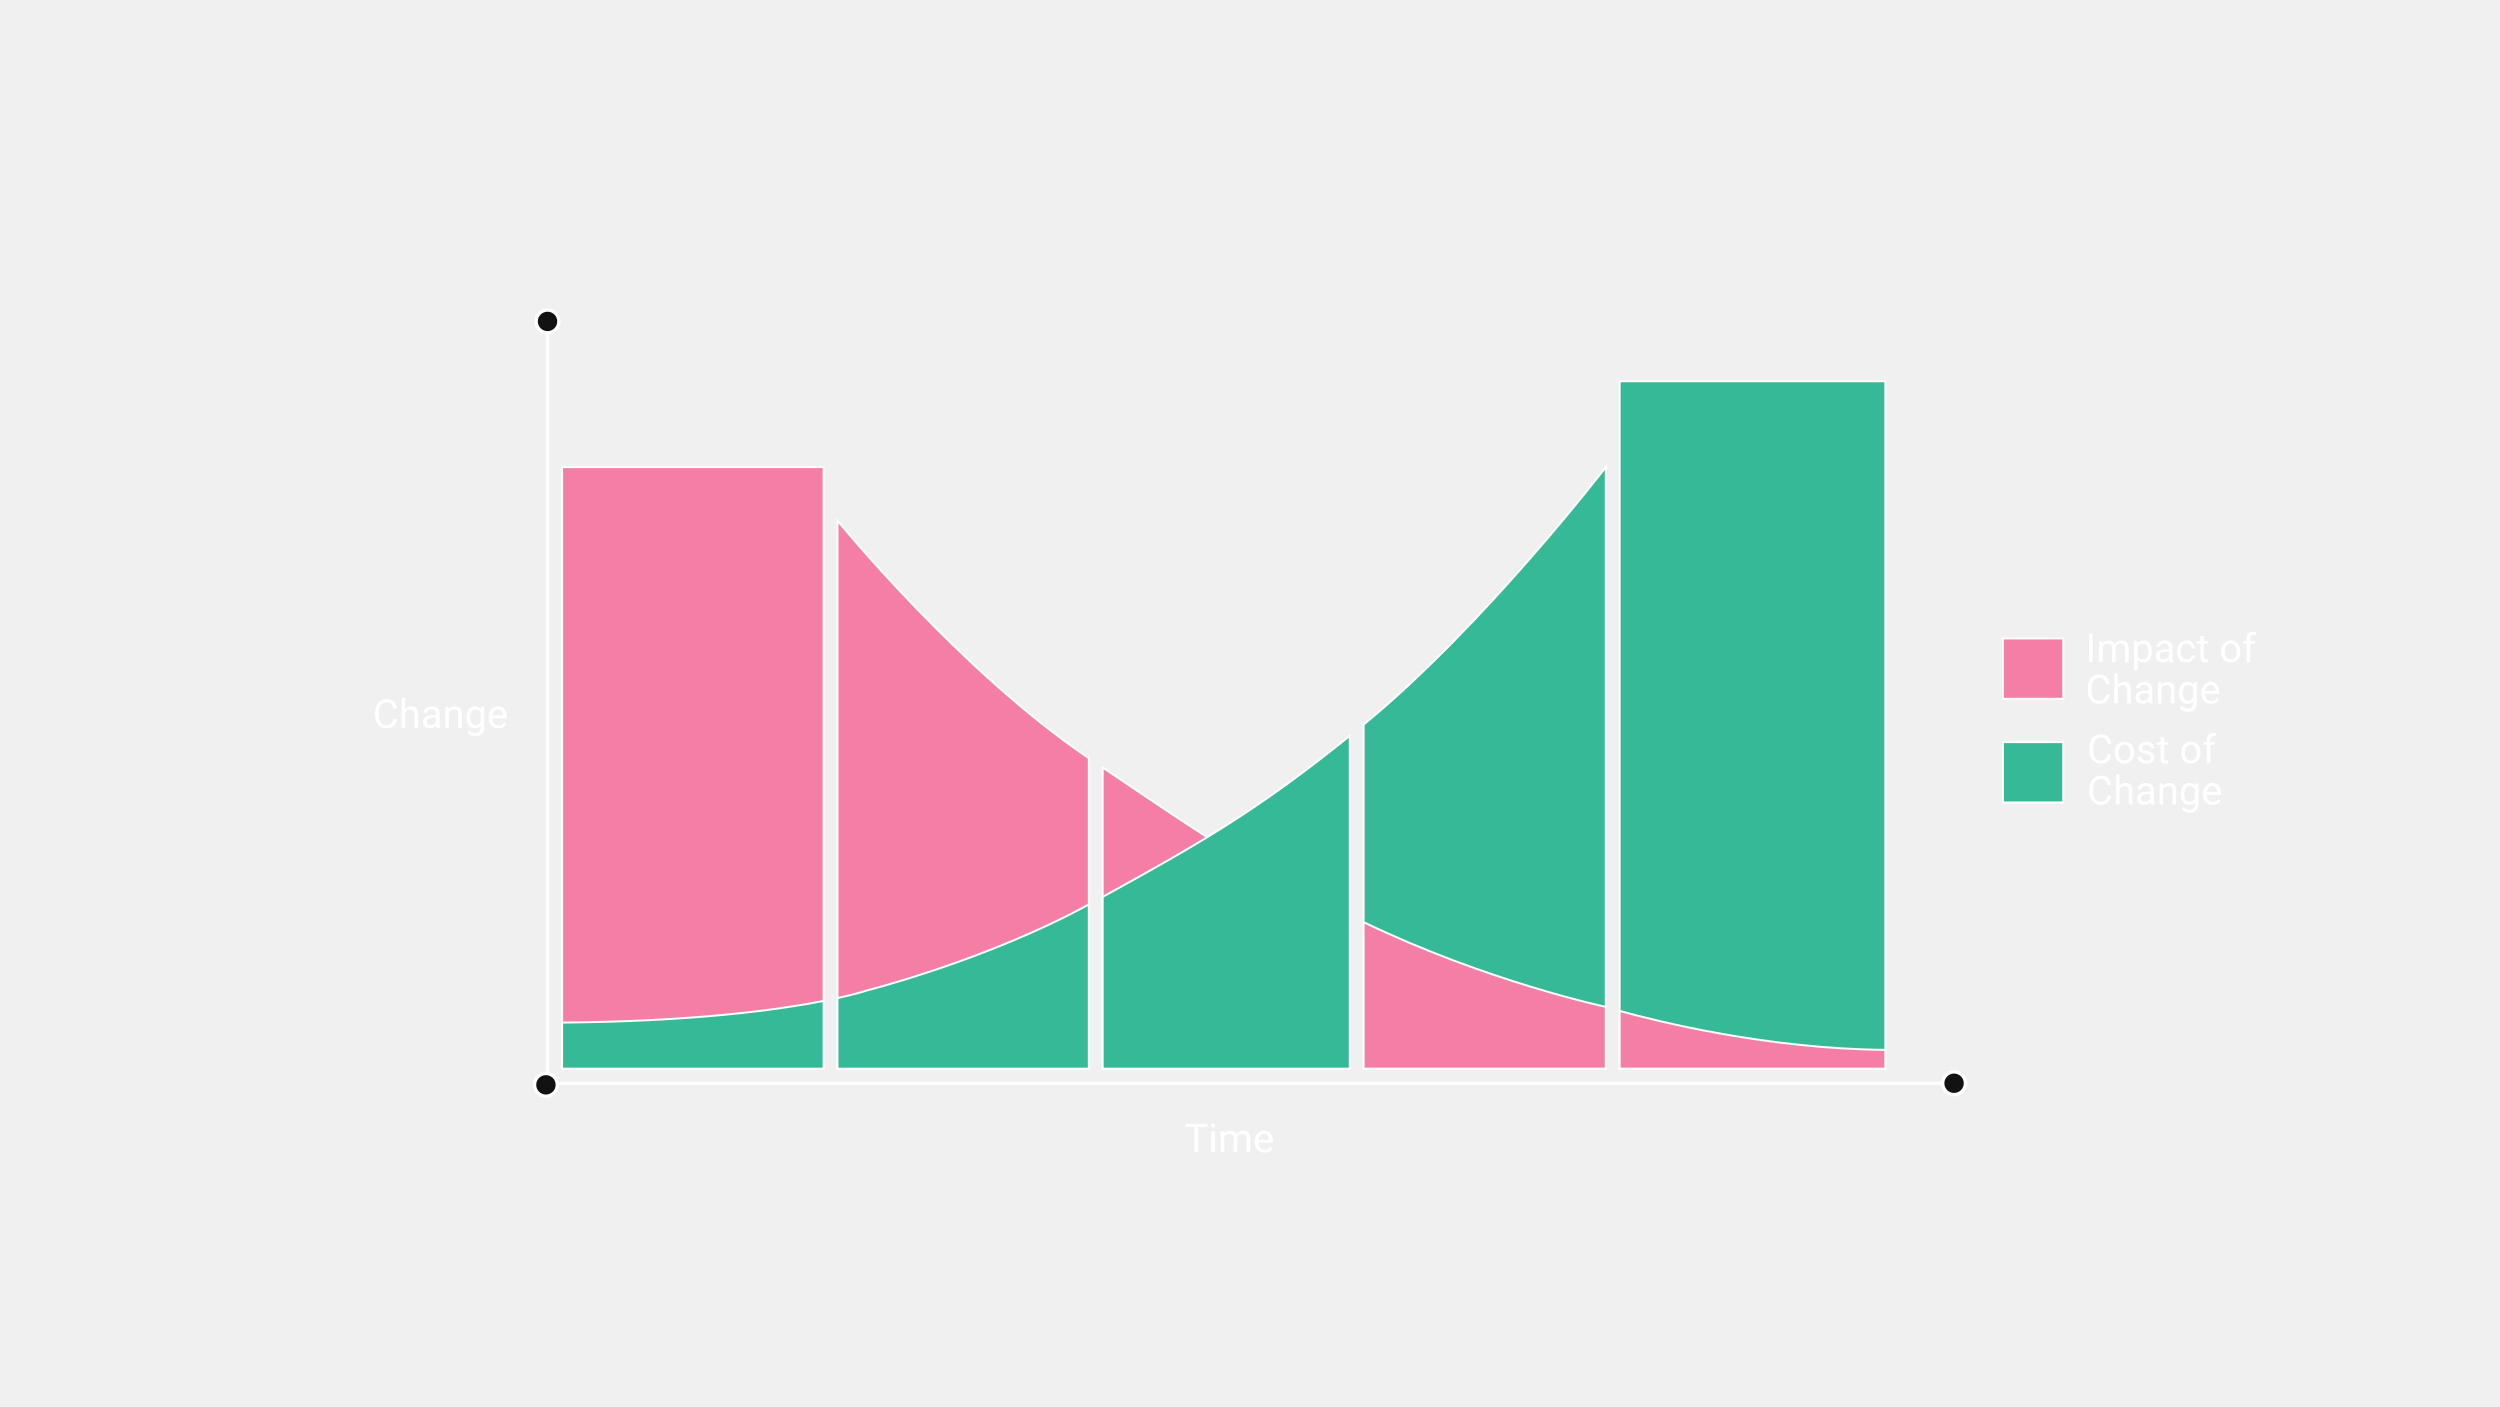
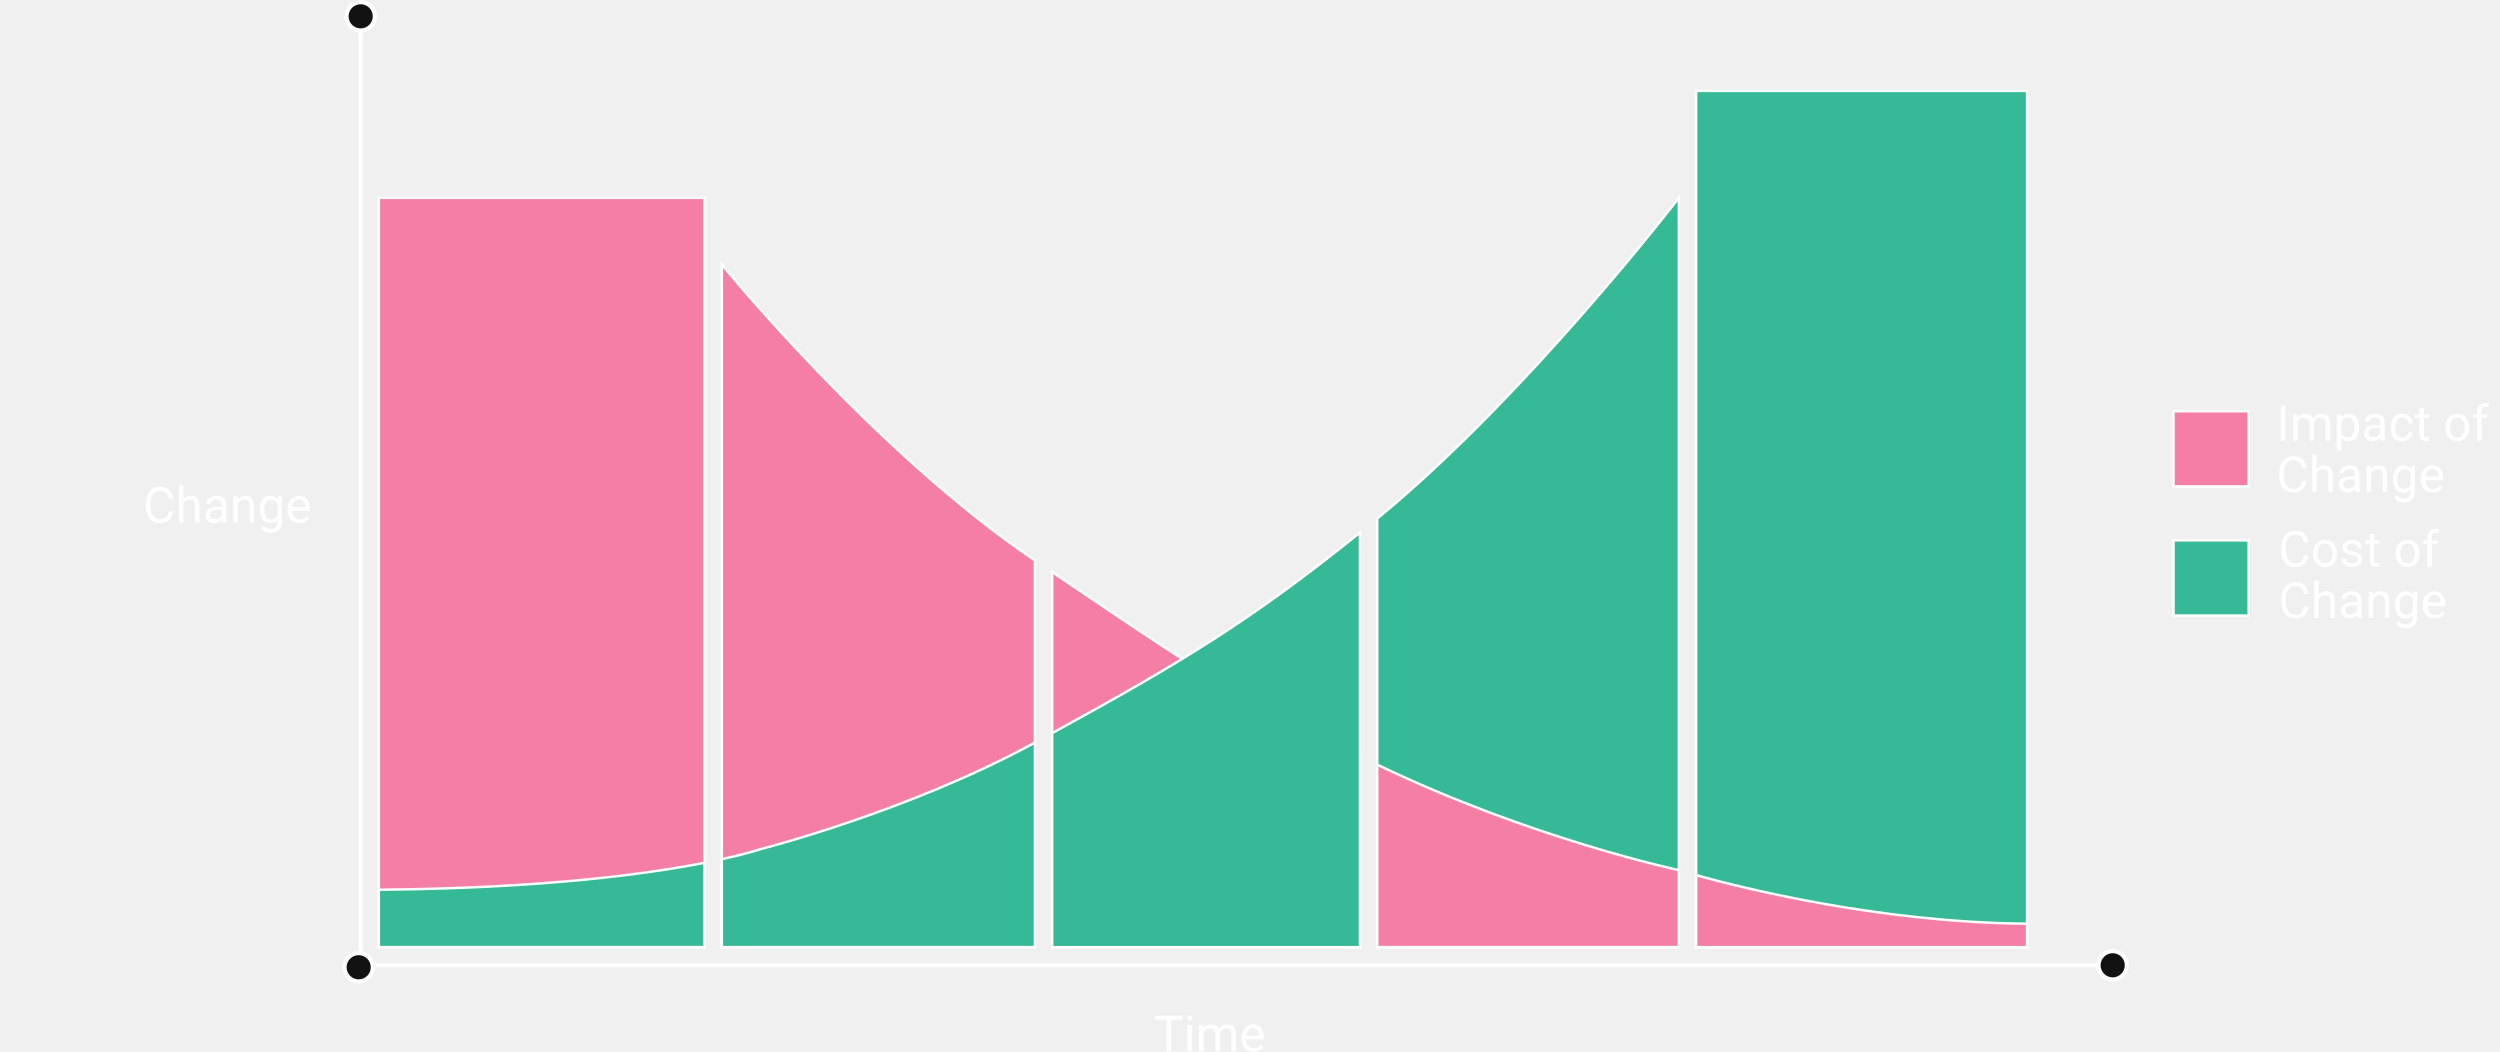
- <svg xmlns="http://www.w3.org/2000/svg" width="1920" height="1080" viewBox="0 0 508 285.75" version="1.1" id="svg5" xml:space="preserve">
+ <svg xmlns="http://www.w3.org/2000/svg" width="1541.409" height="648.448" viewBox="0 0 407.831 171.569" version="1.1" id="svg5" xml:space="preserve">
  <defs id="defs2" />
-   <g id="layer1" transform="translate(-34.1571,-35.09942)">
+   <g id="layer1" transform="translate(-110.3898,-97.7462)">
    <g id="g1" transform="matrix(2.298793,0,0,2.298793,14.55496,3.819703)">
-       <text xml:space="preserve" style="font-style:normal;font-weight:normal;font-size:3.528px;line-height:1;font-family:sans-serif;fill:#ffffff;fill-opacity:1;stroke:none;stroke-width:0.265" x="192.872" y="72.133" id="text815-2-1">
-         <tspan id="tspan813-6-8" style="font-style:normal;font-variant:normal;font-weight:normal;font-stretch:normal;font-size:3.528px;line-height:1;font-family:Roboto;-inkscape-font-specification:Roboto;fill:#ffffff;fill-opacity:1;stroke-width:0.265" x="192.872" y="72.133">Impact of</tspan>
-         <tspan style="font-style:normal;font-variant:normal;font-weight:normal;font-stretch:normal;font-size:3.528px;line-height:1;font-family:Roboto;-inkscape-font-specification:Roboto;fill:#ffffff;fill-opacity:1;stroke-width:0.265" x="192.872" y="75.784" id="tspan1">Change</tspan>
+       <text xml:space="preserve" style="font-style:normal;font-weight:normal;font-size:3.528px;line-height:1;font-family:sans-serif;fill:#ffffff;fill-opacity:1;stroke:none;stroke-width:0.265" x="203.231" y="72.133" id="text815-2-1">
+         <tspan id="tspan813-6-8" style="font-style:normal;font-variant:normal;font-weight:normal;font-stretch:normal;font-size:3.528px;line-height:1;font-family:Roboto;-inkscape-font-specification:Roboto;fill:#ffffff;fill-opacity:1;stroke-width:0.265" x="203.231" y="72.133">Impact of</tspan>
+         <tspan style="font-style:normal;font-variant:normal;font-weight:normal;font-stretch:normal;font-size:3.528px;line-height:1;font-family:Roboto;-inkscape-font-specification:Roboto;fill:#ffffff;fill-opacity:1;stroke-width:0.265" x="203.231" y="75.784" id="tspan1">Change</tspan>
      </text>
-       <text xml:space="preserve" style="font-style:normal;font-weight:normal;font-size:3.528px;line-height:1.25;font-family:sans-serif;fill:#ffffff;fill-opacity:1;stroke:none;stroke-width:0.265" x="113.222" y="115.459" id="text815-2">
-         <tspan id="tspan813-6" style="font-style:normal;font-variant:normal;font-weight:normal;font-stretch:normal;font-size:3.528px;font-family:Roboto;-inkscape-font-specification:Roboto;fill:#ffffff;fill-opacity:1;stroke-width:0.265" x="113.222" y="115.459">Time</tspan>
+       <text xml:space="preserve" style="font-style:normal;font-weight:normal;font-size:3.528px;line-height:1.25;font-family:sans-serif;fill:#ffffff;fill-opacity:1;stroke:none;stroke-width:0.265" x="123.581" y="115.459" id="text815-2">
+         <tspan id="tspan813-6" style="font-style:normal;font-variant:normal;font-weight:normal;font-stretch:normal;font-size:3.528px;font-family:Roboto;-inkscape-font-specification:Roboto;fill:#ffffff;fill-opacity:1;stroke-width:0.265" x="123.581" y="115.459">Time</tspan>
      </text>
-       <path style="fill:none;stroke:#ffffff;stroke-width:0.282;stroke-linecap:butt;stroke-linejoin:miter;stroke-dasharray:none;stroke-opacity:1" d="M 56.925,42.018 V 109.36 H 181.256" id="path374" />
-       <rect style="fill:#f47ea6;fill-opacity:1;stroke:#fefefe;stroke-width:0.176;stroke-linecap:round;stroke-miterlimit:10;stroke-dasharray:none;stroke-opacity:1" id="rect576" width="23.116" height="53.173" x="58.213" y="54.899" />
-       <rect style="fill:#35b996;fill-opacity:1;stroke:#fefefe;stroke-width:0.176;stroke-linecap:round;stroke-miterlimit:10;stroke-dasharray:none;stroke-opacity:1" id="rect598-7" width="23.486" height="60.763" x="151.694" y="47.309" />
-       <rect style="fill:#f47ea6;fill-opacity:1;stroke:#ffffff;stroke-width:0.176;stroke-linecap:round;stroke-miterlimit:10;stroke-dasharray:none;stroke-opacity:1" id="rect743" width="5.334" height="5.334" x="185.573" y="70.042" />
-       <rect style="fill:#35b996;fill-opacity:1;stroke:#ffffff;stroke-width:0.176;stroke-linecap:round;stroke-miterlimit:10;stroke-dasharray:none;stroke-opacity:1" id="rect759" width="5.334" height="5.334" x="185.573" y="79.208" />
-       <text xml:space="preserve" style="font-style:normal;font-weight:normal;font-size:3.528px;line-height:1.25;font-family:sans-serif;fill:#ffffff;fill-opacity:1;stroke:none;stroke-width:0.265" x="41.484" y="77.951" id="text815">
-         <tspan id="tspan813" style="font-style:normal;font-variant:normal;font-weight:normal;font-stretch:normal;font-size:3.528px;font-family:Roboto;-inkscape-font-specification:Roboto;fill:#ffffff;fill-opacity:1;stroke-width:0.265" x="41.484" y="77.951">Change</tspan>
+       <path style="fill:none;stroke:#ffffff;stroke-width:0.282;stroke-linecap:butt;stroke-linejoin:miter;stroke-dasharray:none;stroke-opacity:1" d="M 67.284,42.018 V 109.36 H 191.614" id="path374" />
+       <rect style="fill:#f47ea6;fill-opacity:1;stroke:#fefefe;stroke-width:0.176;stroke-linecap:round;stroke-miterlimit:10;stroke-dasharray:none;stroke-opacity:1" id="rect576" width="23.116" height="53.173" x="68.572" y="54.899" />
+       <rect style="fill:#35b996;fill-opacity:1;stroke:#fefefe;stroke-width:0.176;stroke-linecap:round;stroke-miterlimit:10;stroke-dasharray:none;stroke-opacity:1" id="rect598-7" width="23.486" height="60.763" x="162.053" y="47.309" />
+       <rect style="fill:#f47ea6;fill-opacity:1;stroke:#ffffff;stroke-width:0.176;stroke-linecap:round;stroke-miterlimit:10;stroke-dasharray:none;stroke-opacity:1" id="rect743" width="5.334" height="5.334" x="195.931" y="70.042" />
+       <rect style="fill:#35b996;fill-opacity:1;stroke:#ffffff;stroke-width:0.176;stroke-linecap:round;stroke-miterlimit:10;stroke-dasharray:none;stroke-opacity:1" id="rect759" width="5.334" height="5.334" x="195.931" y="79.208" />
+       <text xml:space="preserve" style="font-style:normal;font-weight:normal;font-size:3.528px;line-height:1.25;font-family:sans-serif;fill:#ffffff;fill-opacity:1;stroke:none;stroke-width:0.265" x="51.843" y="77.951" id="text815">
+         <tspan id="tspan813" style="font-style:normal;font-variant:normal;font-weight:normal;font-stretch:normal;font-size:3.528px;font-family:Roboto;-inkscape-font-specification:Roboto;fill:#ffffff;fill-opacity:1;stroke-width:0.265" x="51.843" y="77.951">Change</tspan>
      </text>
-       <text xml:space="preserve" style="font-style:normal;font-weight:normal;font-size:3.528px;line-height:1;font-family:sans-serif;fill:#ffffff;fill-opacity:1;stroke:none;stroke-width:0.265" x="193.016" y="81.069" id="text951">
-         <tspan id="tspan949" style="font-style:normal;font-variant:normal;font-weight:normal;font-stretch:normal;font-size:3.528px;line-height:1;font-family:Roboto;-inkscape-font-specification:Roboto;fill:#ffffff;fill-opacity:1;stroke-width:0.265" x="193.016" y="81.069">Cost of</tspan>
-         <tspan style="font-style:normal;font-variant:normal;font-weight:normal;font-stretch:normal;font-size:3.528px;line-height:1;font-family:Roboto;-inkscape-font-specification:Roboto;fill:#ffffff;fill-opacity:1;stroke-width:0.265" x="193.016" y="84.719" id="tspan2">Change</tspan>
+       <text xml:space="preserve" style="font-style:normal;font-weight:normal;font-size:3.528px;line-height:1;font-family:sans-serif;fill:#ffffff;fill-opacity:1;stroke:none;stroke-width:0.265" x="203.374" y="81.069" id="text951">
+         <tspan id="tspan949" style="font-style:normal;font-variant:normal;font-weight:normal;font-stretch:normal;font-size:3.528px;line-height:1;font-family:Roboto;-inkscape-font-specification:Roboto;fill:#ffffff;fill-opacity:1;stroke-width:0.265" x="203.374" y="81.069">Cost of</tspan>
+         <tspan style="font-style:normal;font-variant:normal;font-weight:normal;font-stretch:normal;font-size:3.528px;line-height:1;font-family:Roboto;-inkscape-font-specification:Roboto;fill:#ffffff;fill-opacity:1;stroke-width:0.265" x="203.374" y="84.719" id="tspan2">Change</tspan>
      </text>
-       <path id="rect594-6" style="fill:#f47ea6;fill-opacity:1;stroke:#fefefe;stroke-width:0.176;stroke-linecap:round;stroke-miterlimit:10;stroke-dasharray:none;stroke-opacity:1" d="M 82.555,59.63 V 108.072 H 104.772 V 80.627 C 93.442,72.989 82.555,59.63 82.555,59.63 Z" />
-       <path id="rect598-7-2" style="fill:#f47ea6;fill-opacity:1;stroke:#fefefe;stroke-width:0.176;stroke-linecap:round;stroke-miterlimit:10;stroke-dasharray:none;stroke-opacity:1" d="m 175.18,106.409 c -10.419,-0.082 -20.148,-2.517 -23.486,-3.444 v 5.108 h 23.486 z" />
-       <path id="rect598-5" style="fill:#35b996;fill-opacity:1;stroke:#fefefe;stroke-width:0.176;stroke-linecap:round;stroke-miterlimit:10;stroke-dasharray:none;stroke-opacity:1" d="m 150.469,54.899 c 0,0 -10.825,14.087 -21.394,22.748 -0.004,0.003 -0.008,0.006 -0.012,0.01 v 30.416 h 21.406 z" />
-       <path id="rect596-7" style="fill:#f47ea6;fill-opacity:1;stroke:#fefefe;stroke-width:0.176;stroke-linecap:round;stroke-miterlimit:10;stroke-dasharray:none;stroke-opacity:1" d="m 105.997,81.455 v 26.618 h 21.84 V 94.525 c -9.435,-4.591 -12.06,-6.465 -21.84,-13.07 z" />
-       <path id="rect596-3" style="fill:#35b996;fill-opacity:1;stroke:#fefefe;stroke-width:0.176;stroke-linecap:round;stroke-miterlimit:10;stroke-dasharray:none;stroke-opacity:1" d="m 127.837,78.651 c -7.793,6.283 -12.748,9.246 -21.84,14.233 v 15.189 h 21.84 z" />
-       <path id="rect594-0" style="fill:#35b996;fill-opacity:1;stroke:#fefefe;stroke-width:0.176;stroke-linecap:round;stroke-miterlimit:10;stroke-dasharray:none;stroke-opacity:1" d="m 104.772,93.555 c -8.997,4.918 -19.581,7.593 -19.581,7.593 0,0 -0.846,0.29 -2.637,0.684 v 6.239 H 104.772 Z" />
-       <path id="rect576-7-2" style="fill:#35b996;fill-opacity:1;stroke:#fefefe;stroke-width:0.176;stroke-linecap:round;stroke-miterlimit:10;stroke-dasharray:none;stroke-opacity:1" d="m 58.213,103.998 v 4.074 h 23.116 v -5.987 c -4.045,0.792 -11.448,1.814 -23.116,1.913 z" />
-       <path id="rect598-8" style="fill:#f47ea6;fill-opacity:1;stroke:#fefefe;stroke-width:0.176;stroke-linecap:round;stroke-miterlimit:10;stroke-dasharray:none;stroke-opacity:1" d="m 129.063,95.119 v 12.953 h 21.406 v -5.462 c 0,0 -10.492,-2.232 -21.406,-7.49 z" />
-       <circle style="fill:#121212;fill-opacity:1;stroke:#ffffff;stroke-width:0.3;stroke-linecap:round;stroke-miterlimit:10;stroke-dasharray:none;stroke-opacity:1" id="path428" cx="56.925" cy="42.018" r="1.008" />
-       <circle style="fill:#121212;fill-opacity:1;stroke:#ffffff;stroke-width:0.3;stroke-linecap:round;stroke-miterlimit:10;stroke-dasharray:none;stroke-opacity:1" id="path428-36" cx="56.784" cy="109.501" r="1.008" />
-       <circle style="fill:#121212;fill-opacity:1;stroke:#ffffff;stroke-width:0.3;stroke-linecap:round;stroke-miterlimit:10;stroke-dasharray:none;stroke-opacity:1" id="path428-7" cx="181.256" cy="109.36" r="1.008" />
+       <path id="rect594-6" style="fill:#f47ea6;fill-opacity:1;stroke:#fefefe;stroke-width:0.176;stroke-linecap:round;stroke-miterlimit:10;stroke-dasharray:none;stroke-opacity:1" d="M 92.913,59.63 V 108.072 H 115.131 V 80.627 C 103.8,72.989 92.913,59.63 92.913,59.63 Z" />
+       <path id="rect598-7-2" style="fill:#f47ea6;fill-opacity:1;stroke:#fefefe;stroke-width:0.176;stroke-linecap:round;stroke-miterlimit:10;stroke-dasharray:none;stroke-opacity:1" d="m 185.539,106.409 c -10.419,-0.082 -20.148,-2.517 -23.486,-3.444 v 5.108 h 23.486 z" />
+       <path id="rect598-5" style="fill:#35b996;fill-opacity:1;stroke:#fefefe;stroke-width:0.176;stroke-linecap:round;stroke-miterlimit:10;stroke-dasharray:none;stroke-opacity:1" d="m 160.828,54.899 c 0,0 -10.825,14.087 -21.394,22.748 -0.004,0.003 -0.008,0.006 -0.012,0.01 v 30.416 h 21.406 z" />
+       <path id="rect596-7" style="fill:#f47ea6;fill-opacity:1;stroke:#fefefe;stroke-width:0.176;stroke-linecap:round;stroke-miterlimit:10;stroke-dasharray:none;stroke-opacity:1" d="m 116.356,81.455 v 26.618 h 21.84 V 94.525 c -9.435,-4.591 -12.06,-6.465 -21.84,-13.07 z" />
+       <path id="rect596-3" style="fill:#35b996;fill-opacity:1;stroke:#fefefe;stroke-width:0.176;stroke-linecap:round;stroke-miterlimit:10;stroke-dasharray:none;stroke-opacity:1" d="m 138.196,78.651 c -7.793,6.283 -12.748,9.246 -21.84,14.233 v 15.189 h 21.84 z" />
+       <path id="rect594-0" style="fill:#35b996;fill-opacity:1;stroke:#fefefe;stroke-width:0.176;stroke-linecap:round;stroke-miterlimit:10;stroke-dasharray:none;stroke-opacity:1" d="m 115.131,93.555 c -8.997,4.918 -19.581,7.593 -19.581,7.593 0,0 -0.846,0.29 -2.637,0.684 v 6.239 h 22.218 z" />
+       <path id="rect576-7-2" style="fill:#35b996;fill-opacity:1;stroke:#fefefe;stroke-width:0.176;stroke-linecap:round;stroke-miterlimit:10;stroke-dasharray:none;stroke-opacity:1" d="m 68.572,103.998 v 4.074 h 23.116 v -5.987 c -4.045,0.792 -11.448,1.814 -23.116,1.913 z" />
+       <path id="rect598-8" style="fill:#f47ea6;fill-opacity:1;stroke:#fefefe;stroke-width:0.176;stroke-linecap:round;stroke-miterlimit:10;stroke-dasharray:none;stroke-opacity:1" d="m 139.421,95.119 v 12.953 h 21.406 v -5.462 c 0,0 -10.492,-2.232 -21.406,-7.49 z" />
+       <circle style="fill:#121212;fill-opacity:1;stroke:#ffffff;stroke-width:0.3;stroke-linecap:round;stroke-miterlimit:10;stroke-dasharray:none;stroke-opacity:1" id="path428" cx="67.284" cy="42.018" r="1.008" />
+       <circle style="fill:#121212;fill-opacity:1;stroke:#ffffff;stroke-width:0.3;stroke-linecap:round;stroke-miterlimit:10;stroke-dasharray:none;stroke-opacity:1" id="path428-36" cx="67.143" cy="109.501" r="1.008" />
+       <circle style="fill:#121212;fill-opacity:1;stroke:#ffffff;stroke-width:0.3;stroke-linecap:round;stroke-miterlimit:10;stroke-dasharray:none;stroke-opacity:1" id="path428-7" cx="191.615" cy="109.36" r="1.008" />
    </g>
  </g>
</svg>
